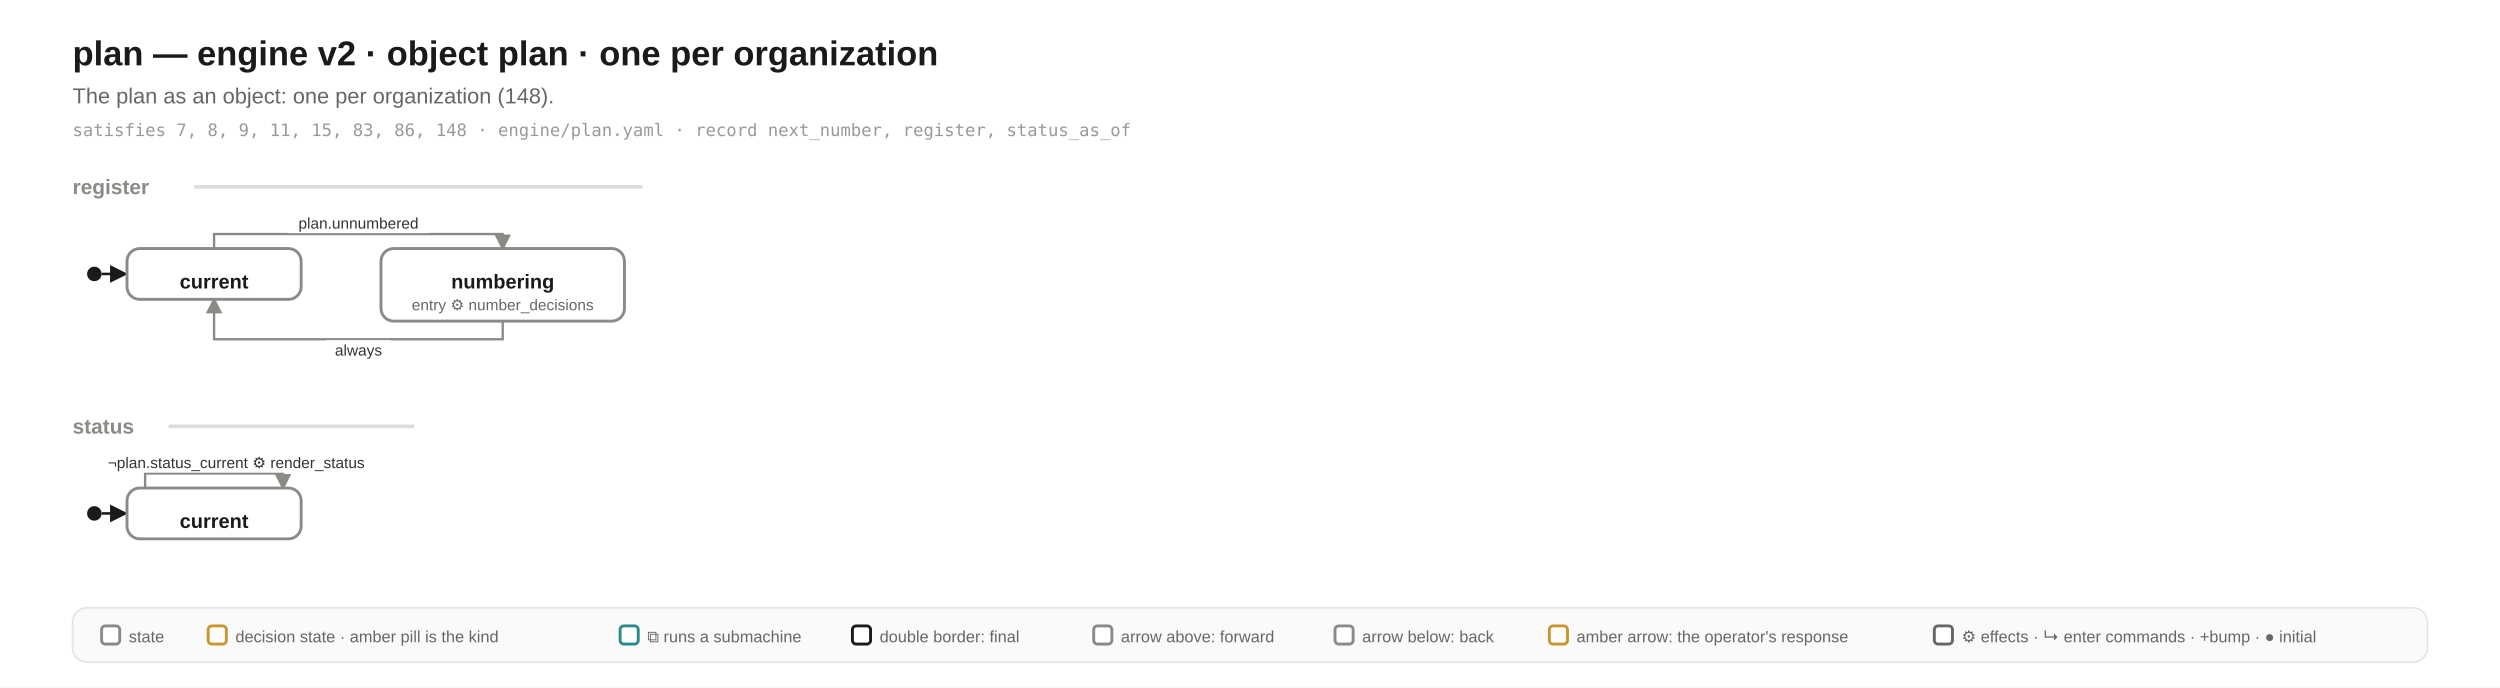
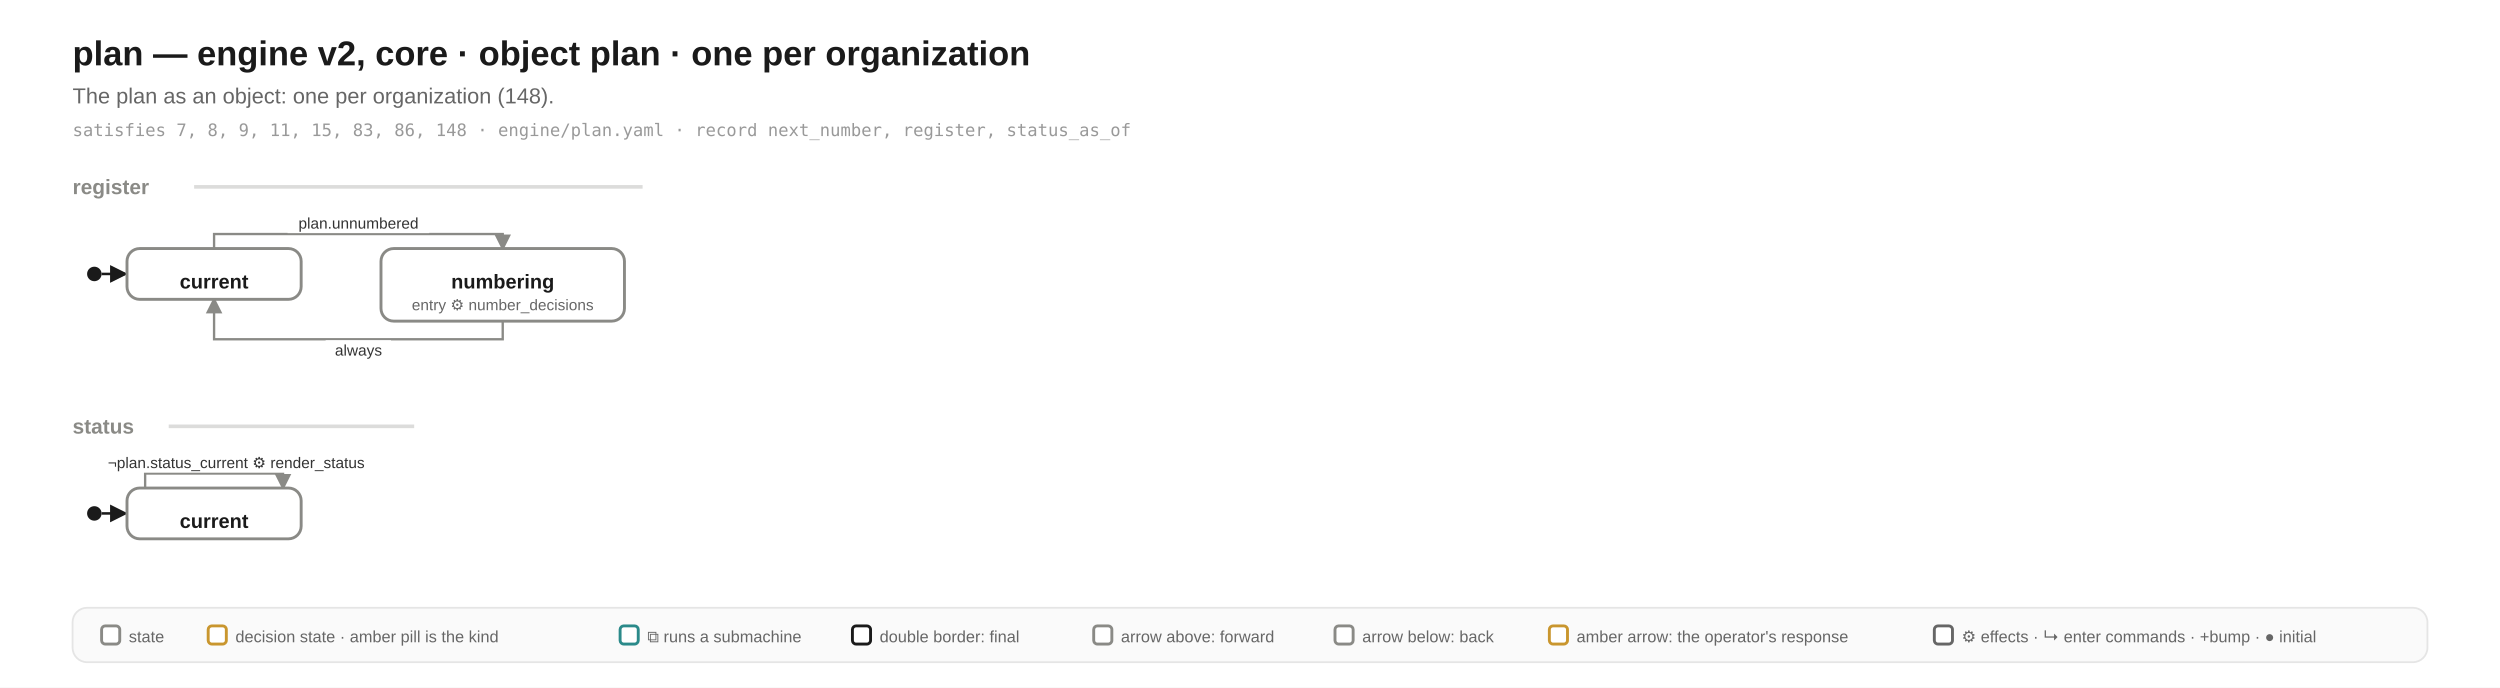
<svg xmlns="http://www.w3.org/2000/svg" width="1378" height="379" viewBox="0 0 1378 379" font-family="-apple-system, 'Helvetica Neue', Arial, sans-serif">
  <defs>
    <marker id="mB" viewBox="0 0 10 10" refX="8.5" refY="5" markerWidth="7" markerHeight="7" orient="auto-start-reverse">
      <path d="M0 0L10 5L0 10z" fill="#4a7fb5" />
    </marker>
    <marker id="mT" viewBox="0 0 10 10" refX="8.5" refY="5" markerWidth="7" markerHeight="7" orient="auto-start-reverse">
      <path d="M0 0L10 5L0 10z" fill="#2b8a8a" />
    </marker>
    <marker id="mG" viewBox="0 0 10 10" refX="8.5" refY="5" markerWidth="7" markerHeight="7" orient="auto-start-reverse">
      <path d="M0 0L10 5L0 10z" fill="#8a8a86" />
    </marker>
    <marker id="mA" viewBox="0 0 10 10" refX="8.5" refY="5" markerWidth="7" markerHeight="7" orient="auto-start-reverse">
      <path d="M0 0L10 5L0 10z" fill="#c9962e" />
    </marker>
    <marker id="mI" viewBox="0 0 10 10" refX="8.5" refY="5" markerWidth="7" markerHeight="7" orient="auto-start-reverse">
      <path d="M0 0L10 5L0 10z" fill="#1a1a1a" />
    </marker>
  </defs>
  <rect width="1378" height="379" fill="#fff" />
-   <text x="40" y="36" font-size="19" font-weight="700" fill="#1a1a1a">plan — engine v2 · object plan · one per organization</text>
+   <text x="40" y="36" font-size="19" font-weight="700" fill="#1a1a1a">plan — engine v2, core · object plan · one per organization</text>
  <text x="40" y="57" font-size="12" fill="#666">The plan as an object: one per organization (148).</text>
  <text x="40" y="75" font-size="9.5" font-family="monospace" fill="#999">satisfies 7, 8, 9, 11, 15, 83, 86, 148 · engine/plan.yaml · record next_number, register, status_as_of</text>
  <text x="40" y="107" font-size="11.5" font-weight="700" fill="#8a8a86">register</text>
  <line x1="107" y1="103" x2="354.2" y2="103" stroke="#8a8a86" stroke-width="2" opacity="0.3" />
  <circle cx="52.0" cy="151.0" r="4" fill="#1a1a1a" />
  <line x1="56.0" y1="151.0" x2="69.0" y2="151.0" stroke="#1a1a1a" stroke-width="1.4" marker-end="url(#mI)" />
  <path d="M118.0,137.0 V129.0 H277.1 V137.0" fill="none" stroke="#8a8a86" stroke-width="1.3" marker-end="url(#mG)" />
  <path d="M277.1,177.0 V187.0 H118.0 V165.0" fill="none" stroke="#8a8a86" stroke-width="1.3" marker-end="url(#mG)" />
  <rect x="70.0" y="137.0" width="96.0" height="28.0" rx="7" fill="#fff" stroke="#8a8a86" stroke-width="1.6" />
  <text x="118.0" y="159.0" font-size="11" fill="#1a1a1a" text-anchor="middle" font-weight="700">current</text>
  <rect x="210.0" y="137.0" width="134.2" height="40.0" rx="7" fill="#fff" stroke="#8a8a86" stroke-width="1.6" />
  <text x="277.1" y="159.0" font-size="11" fill="#1a1a1a" text-anchor="middle" font-weight="700">numbering</text>
  <text x="277.1" y="171.0" font-size="8.5" fill="#666" text-anchor="middle">entry ⚙ number_decisions</text>
  <rect x="158.5" y="117.5" width="78.1" height="11" fill="#fff" opacity="0.92" />
  <text x="197.6" y="126.0" font-size="8.5" fill="#333" text-anchor="middle">plan.unnumbered</text>
  <rect x="179.5" y="187.5" width="36.0" height="11" fill="#fff" opacity="0.92" />
  <text x="197.6" y="196.0" font-size="8.5" fill="#333" text-anchor="middle">always</text>
  <text x="40" y="239" font-size="11.5" font-weight="700" fill="#8a8a86">status</text>
  <line x1="93" y1="235" x2="228.3" y2="235" stroke="#8a8a86" stroke-width="2" opacity="0.3" />
  <circle cx="52.0" cy="283.0" r="4" fill="#1a1a1a" />
  <line x1="56.0" y1="283.0" x2="69.0" y2="283.0" stroke="#1a1a1a" stroke-width="1.4" marker-end="url(#mI)" />
  <path d="M80.0,269.0 V261.0 H156.0 V269.0" fill="none" stroke="#8a8a86" stroke-width="1.3" marker-end="url(#mG)" />
  <rect x="70.0" y="269.0" width="96.0" height="28.0" rx="7" fill="#fff" stroke="#8a8a86" stroke-width="1.6" />
  <text x="118.0" y="291.0" font-size="11" fill="#1a1a1a" text-anchor="middle" font-weight="700">current</text>
  <rect x="42.0" y="249.5" width="176.3" height="11" fill="#fff" opacity="0.92" />
  <text x="130.2" y="258.0" font-size="8.5" fill="#333" text-anchor="middle">¬plan.status_current ⚙ render_status</text>
  <rect x="40" y="335" width="1298" height="30" rx="8" fill="#fafafa" stroke="#e5e5e5" />
  <rect x="56" y="345" width="10" height="10" rx="2" fill="#fff" stroke="#8a8a86" stroke-width="1.6" />
  <text x="71" y="354" font-size="9" fill="#666">state</text>
  <rect x="114.75" y="345" width="10" height="10" rx="2" fill="#fff" stroke="#c9962e" stroke-width="1.6" />
  <text x="129.75" y="354" font-size="9" fill="#666">decision state · amber pill is the kind</text>
  <rect x="341.8" y="345" width="10" height="10" rx="2" fill="#fff" stroke="#2b8a8a" stroke-width="1.6" />
  <text x="356.8" y="354" font-size="9" fill="#666">⧉ runs a submachine</text>
  <rect x="469.85" y="345" width="10" height="10" rx="2" fill="#fff" stroke="#1a1a1a" stroke-width="1.6" />
  <text x="484.85" y="354" font-size="9" fill="#666">double border: final</text>
  <rect x="602.85" y="345" width="10" height="10" rx="2" fill="#fff" stroke="#8a8a86" stroke-width="1.6" />
  <text x="617.85" y="354" font-size="9" fill="#666">arrow above: forward</text>
  <rect x="735.85" y="345" width="10" height="10" rx="2" fill="#fff" stroke="#8a8a86" stroke-width="1.6" />
  <text x="750.85" y="354" font-size="9" fill="#666">arrow below: back</text>
  <rect x="854.0" y="345" width="10" height="10" rx="2" fill="#fff" stroke="#c9962e" stroke-width="1.6" />
  <text x="869.0" y="354" font-size="9" fill="#666">amber arrow: the operator's response</text>
  <rect x="1066.2" y="345" width="10" height="10" rx="2" fill="#fff" stroke="#666" stroke-width="1.6" />
  <text x="1081.2" y="354" font-size="9" fill="#666">⚙ effects · ↳ enter commands · +bump · ● initial</text>
</svg>
